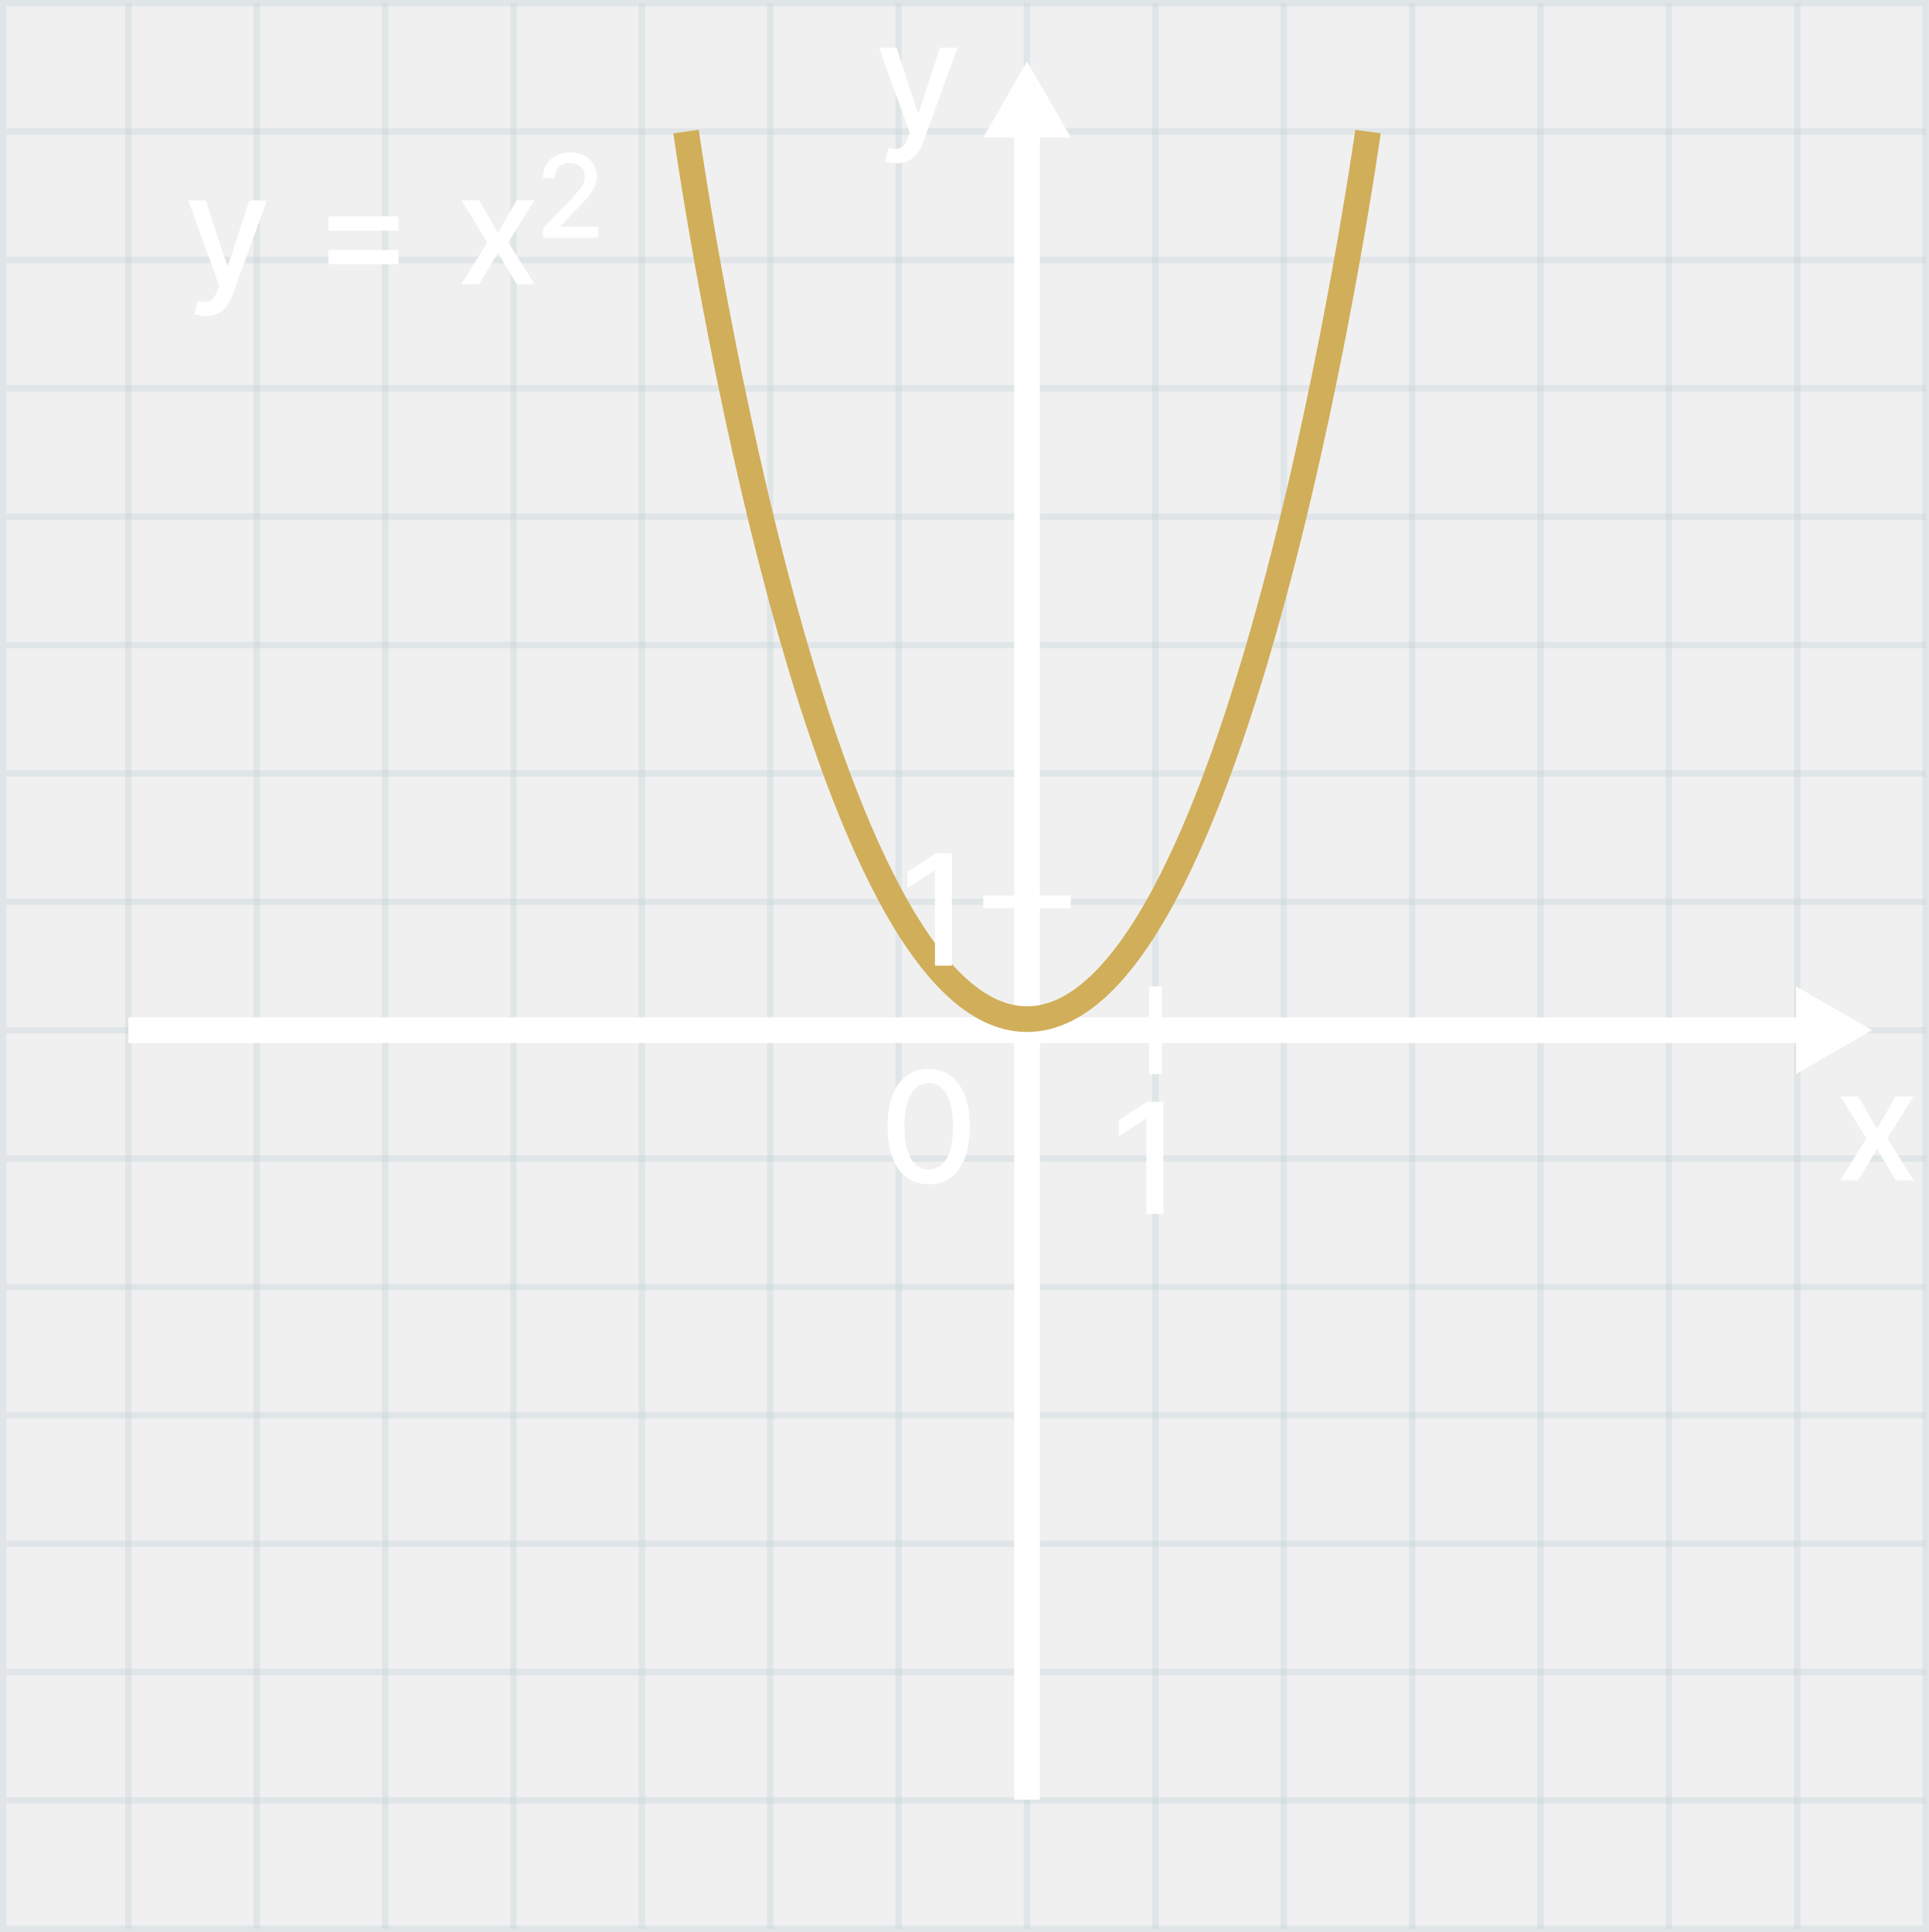
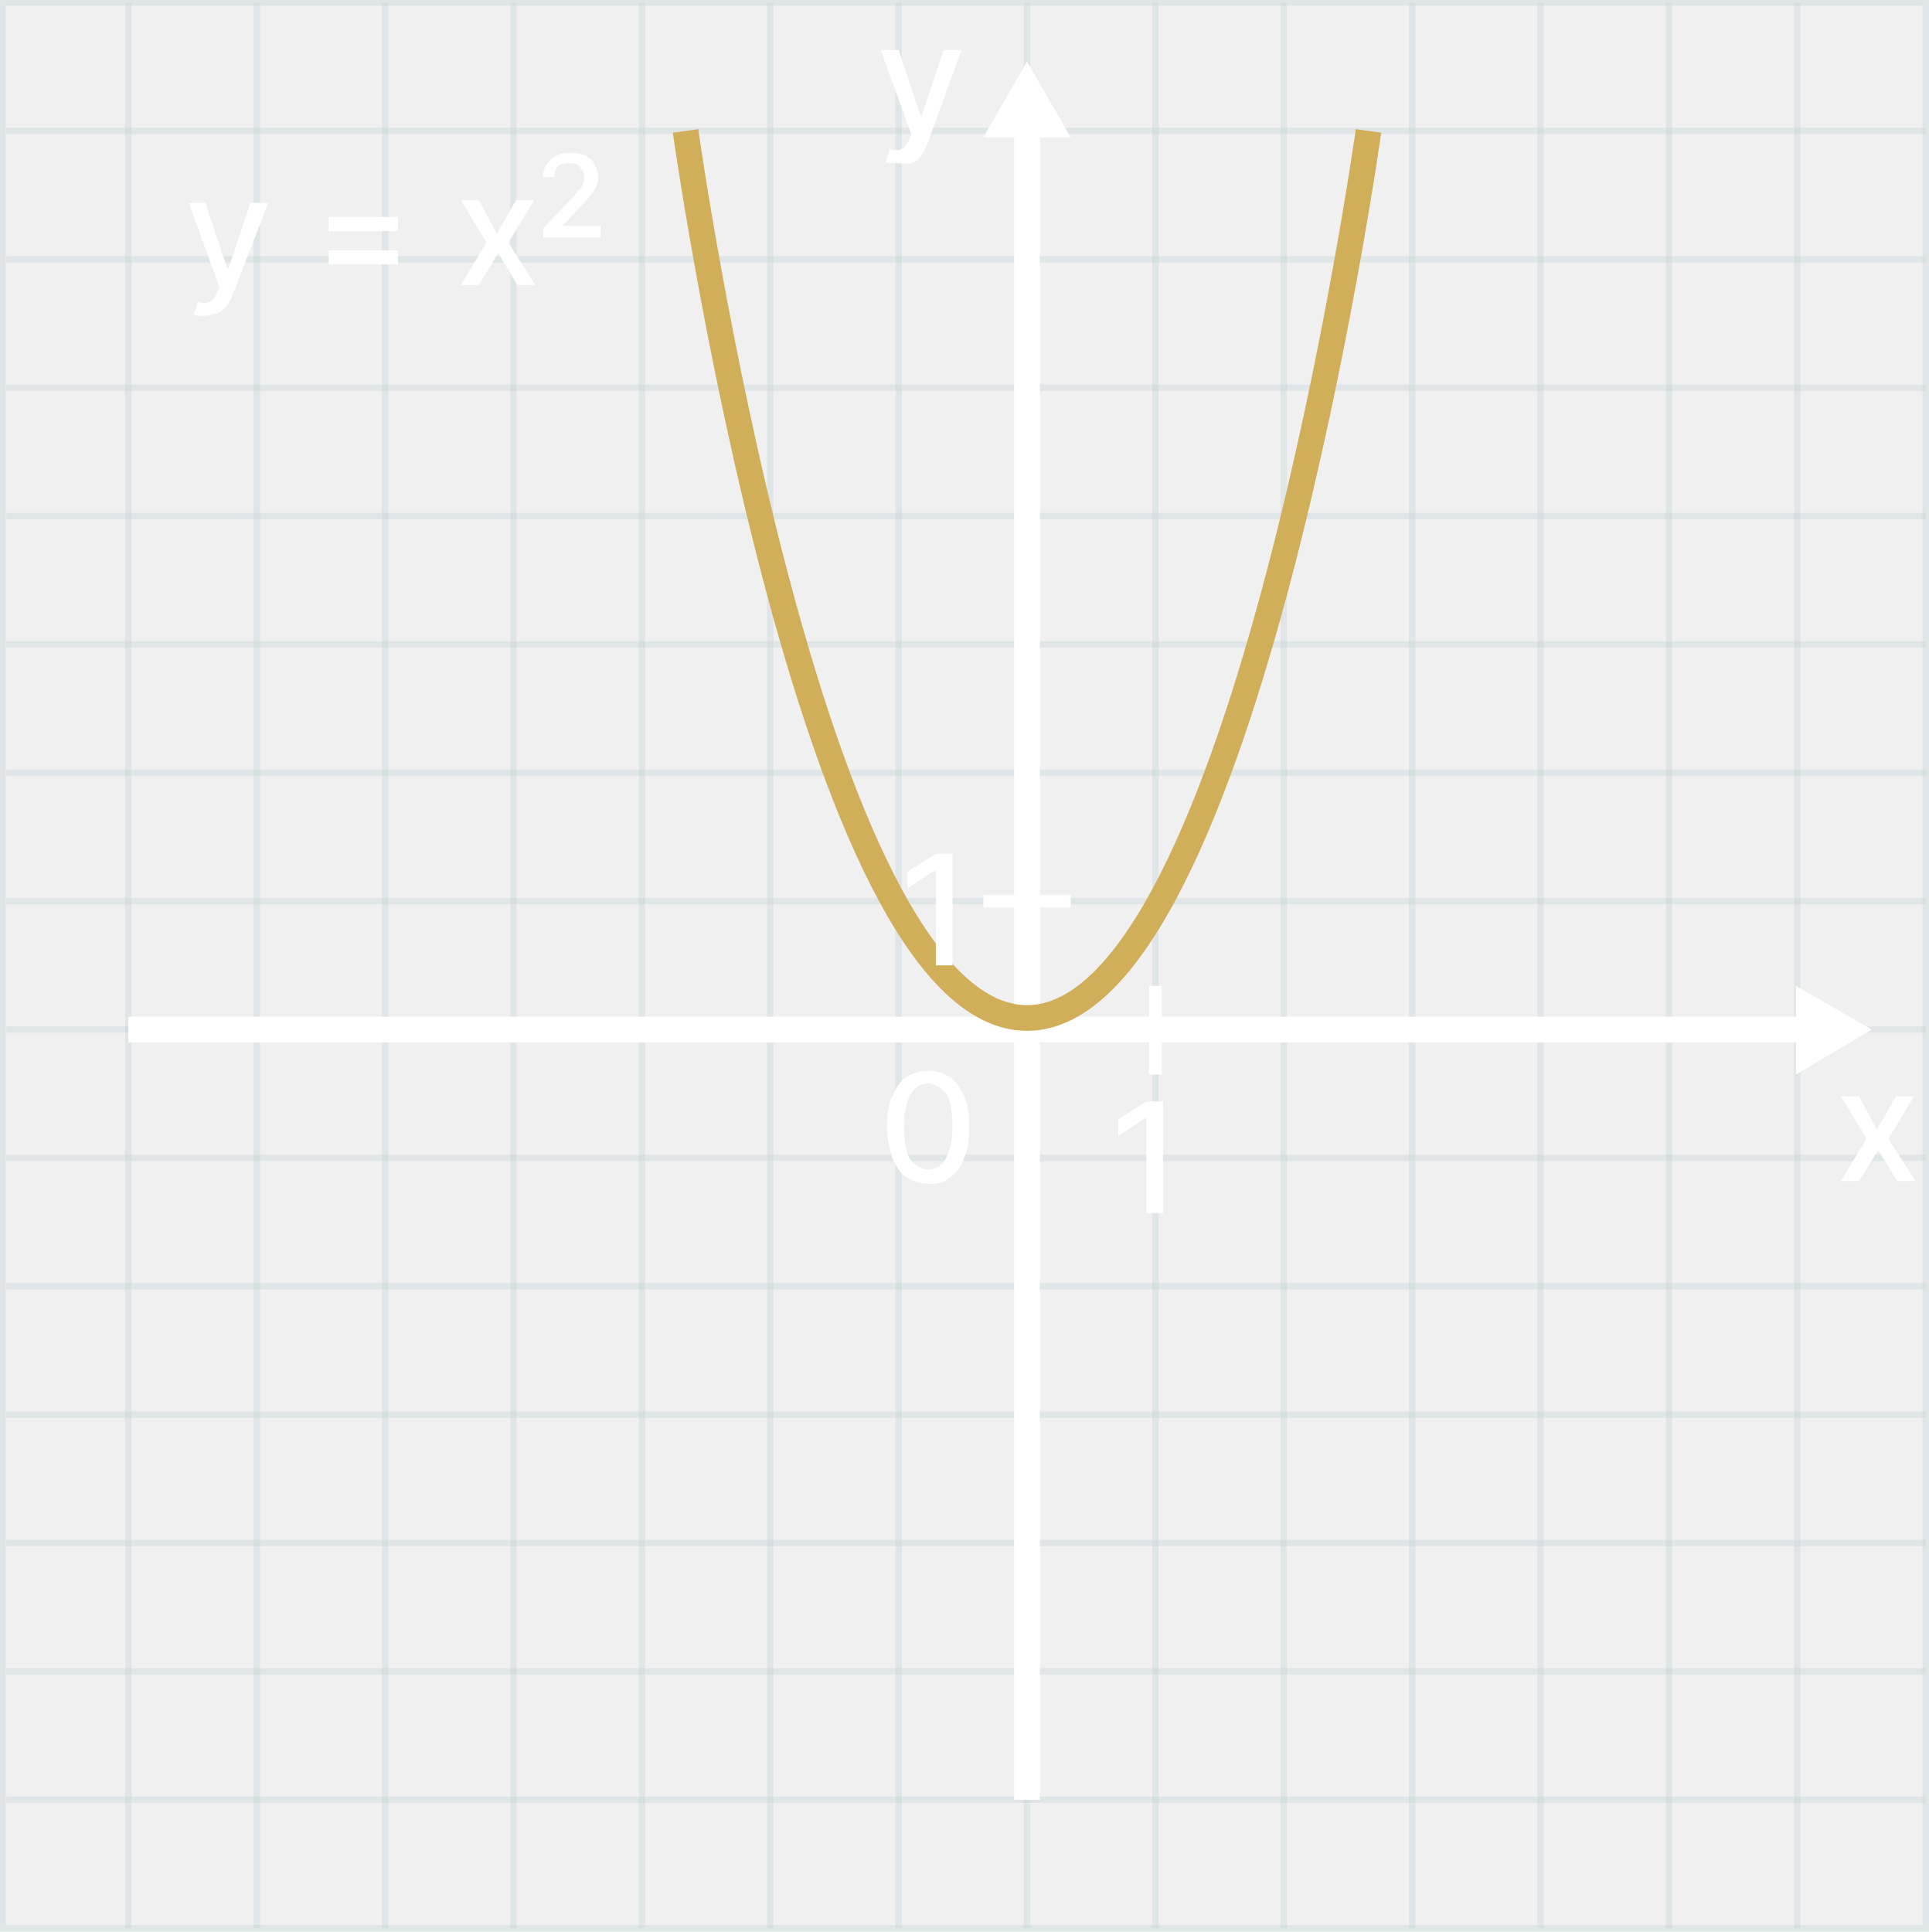
- <svg xmlns="http://www.w3.org/2000/svg" id="Layer_1" data-name="Layer 1" viewBox="0 0 150.25 150.5">
-   <defs>
-     <style>
-       .cls-1 {
-         isolation: isolate;
-         opacity: .3;
-         stroke: #bdccd4;
-         stroke-width: .5px;
-       }
- 
-       .cls-1, .cls-2, .cls-3, .cls-4 {
-         fill: none;
-         stroke-miterlimit: 10;
-       }
- 
-       .cls-5 {
-         fill: #fff;
-       }
- 
-       .cls-2, .cls-3 {
-         stroke: #fff;
-       }
- 
-       .cls-3, .cls-4 {
-         stroke-width: 2px;
-       }
- 
-       .cls-4 {
-         stroke: #d1ae59;
-       }
-     </style>
-   </defs>
-   <rect class="cls-1" x=".25" y=".25" width="149.75" height="150" />
-   <line class="cls-1" x1="70" y1=".25" x2="70" y2="150.25" />
-   <line class="cls-1" x1="60" y1=".25" x2="60" y2="150.25" />
-   <line class="cls-1" x1="50" y1=".25" x2="50" y2="150.25" />
-   <line class="cls-1" x1="40" y1=".25" x2="40" y2="150.25" />
-   <line class="cls-1" x1="30" y1=".25" x2="30" y2="150.25" />
-   <line class="cls-1" x1="20" y1=".25" x2="20" y2="150.25" />
-   <line class="cls-1" x1="10" y1=".25" x2="10" y2="150.25" />
-   <line class="cls-1" x1="150" y1="80.25" x2=".5" y2="80.25" />
-   <line class="cls-1" x1="150" y1="90.25" x2=".5" y2="90.25" />
-   <line class="cls-1" x1="150" y1="100.25" x2=".5" y2="100.25" />
-   <line class="cls-1" x1="150" y1="110.25" x2=".5" y2="110.25" />
-   <line class="cls-1" x1="150" y1="120.25" x2=".5" y2="120.25" />
-   <line class="cls-1" x1="150" y1="130.25" x2=".5" y2="130.25" />
-   <line class="cls-1" x1="150" y1="140.25" x2=".5" y2="140.25" />
-   <line class="cls-1" x1="150" y1="70.25" x2=".5" y2="70.25" />
-   <line class="cls-1" x1="150" y1="60.25" x2=".5" y2="60.25" />
-   <line class="cls-1" x1="150" y1="50.25" x2=".5" y2="50.25" />
-   <line class="cls-1" x1="150" y1="40.25" x2=".5" y2="40.25" />
-   <line class="cls-1" x1="150" y1="30.25" x2=".5" y2="30.25" />
-   <line class="cls-1" x1="150" y1="20.25" x2=".5" y2="20.25" />
-   <line class="cls-1" x1="150" y1="10.25" x2=".5" y2="10.25" />
-   <line class="cls-1" x1="80" y1=".25" x2="80" y2="150.25" />
-   <line class="cls-1" x1="90" y1=".25" x2="90" y2="150.25" />
-   <line class="cls-1" x1="100" y1=".25" x2="100" y2="150.25" />
-   <line class="cls-1" x1="110" y1=".25" x2="110" y2="150.25" />
-   <line class="cls-1" x1="120" y1=".25" x2="120" y2="150.25" />
-   <line class="cls-1" x1="130" y1=".25" x2="130" y2="150.25" />
-   <line class="cls-1" x1="140" y1=".25" x2="140" y2="150.25" />
-   <line class="cls-3" x1="80" y1="10.25" x2="80" y2="140.19" />
-   <line class="cls-3" x1="10" y1="80.25" x2="140" y2="80.25" />
-   <polygon class="cls-5" points="145.82 80.25 139.91 76.84 139.91 83.66 145.82 80.25" />
-   <polygon class="cls-5" points="80 4.79 76.59 10.71 83.41 10.71 80 4.79" />
-   <line class="cls-2" x1="90" y1="76.84" x2="90" y2="83.66" />
-   <line class="cls-2" x1="83.41" y1="70.25" x2="76.59" y2="70.25" />
-   <path class="cls-5" d="m90.62,85.83v8.73h-1.32v-7.41h-.05l-2.09,1.36v-1.26l2.18-1.42s1.28,0,1.28,0Z" />
-   <path class="cls-5" d="m144.76,85.41l1.44,2.55,1.46-2.55h1.39l-2.04,3.27,2.06,3.27h-1.39l-1.47-2.45-1.47,2.45h-1.4l2.04-3.27-2.01-3.27h1.4-.01Z" />
-   <path class="cls-5" d="m69.8,12.7c-.19,0-.36-.01-.52-.04-.16-.03-.27-.06-.35-.1l.31-1.04c.23.06.44.09.62.08.18,0,.34-.08.48-.2.14-.13.27-.34.37-.63l.16-.43-2.4-6.63h1.36l1.66,5.08h.07l1.66-5.08h1.37l-2.7,7.42c-.12.34-.28.63-.48.87s-.42.42-.69.54-.58.18-.93.18v-.02Z" />
-   <path class="cls-5" d="m72.35,92.25c-.67,0-1.25-.18-1.73-.53s-.84-.87-1.1-1.54c-.25-.67-.38-1.48-.38-2.43s.13-1.75.38-2.42.62-1.18,1.1-1.53c.48-.35,1.05-.53,1.72-.53s1.24.18,1.72.53.84.87,1.1,1.53.38,1.48.38,2.42-.13,1.76-.38,2.44c-.25.67-.62,1.18-1.1,1.54-.48.35-1.05.53-1.72.53h.01Zm0-1.14c.59,0,1.05-.29,1.39-.87.33-.58.5-1.41.5-2.5,0-.72-.08-1.34-.23-1.84s-.37-.88-.65-1.14-.62-.39-1.01-.39c-.59,0-1.05.29-1.39.87-.33.58-.5,1.41-.51,2.5,0,.73.08,1.34.23,1.84s.37.88.65,1.14.62.39,1.01.39h.01Z" />
-   <path class="cls-4" d="m53.44,10.25s9.7,69.14,26.56,69.14S106.56,10.25,106.56,10.25" />
-   <path class="cls-5" d="m74.15,66.49v8.73h-1.32v-7.41h-.05l-2.09,1.36v-1.26l2.18-1.42h1.28Z" />
+ <svg xmlns="http://www.w3.org/2000/svg" version="1.1" id="Layer_1" x="0px" y="0px" viewBox="0 0 150.2 150.5" style="enable-background:new 0 0 150.2 150.5;" xml:space="preserve">
+   <style type="text/css">
+ 	.st0{opacity:0.3;fill:none;stroke:#BDCCD4;stroke-width:0.5;stroke-miterlimit:10;enable-background:new    ;}
+ 	.st1{fill:none;stroke:#FFFFFF;stroke-width:2;stroke-miterlimit:10;}
+ 	.st2{fill:#FFFFFF;}
+ 	.st3{fill:none;stroke:#FFFFFF;stroke-miterlimit:10;}
+ 	.st4{fill:none;stroke:#D1AE59;stroke-width:2;stroke-miterlimit:10;}
+ </style>
+   <rect x="0.2" y="0.2" class="st0" width="149.8" height="150" />
+   <line class="st0" x1="70" y1="0.2" x2="70" y2="150.2" />
+   <line class="st0" x1="60" y1="0.2" x2="60" y2="150.2" />
+   <line class="st0" x1="50" y1="0.2" x2="50" y2="150.2" />
+   <line class="st0" x1="40" y1="0.2" x2="40" y2="150.2" />
+   <line class="st0" x1="30" y1="0.2" x2="30" y2="150.2" />
+   <line class="st0" x1="20" y1="0.2" x2="20" y2="150.2" />
+   <line class="st0" x1="10" y1="0.2" x2="10" y2="150.2" />
+   <line class="st0" x1="150" y1="80.2" x2="0.5" y2="80.2" />
+   <line class="st0" x1="150" y1="90.2" x2="0.5" y2="90.2" />
+   <line class="st0" x1="150" y1="100.2" x2="0.5" y2="100.2" />
+   <line class="st0" x1="150" y1="110.2" x2="0.5" y2="110.2" />
+   <line class="st0" x1="150" y1="120.2" x2="0.5" y2="120.2" />
+   <line class="st0" x1="150" y1="130.2" x2="0.5" y2="130.2" />
+   <line class="st0" x1="150" y1="140.2" x2="0.5" y2="140.2" />
+   <line class="st0" x1="150" y1="70.2" x2="0.5" y2="70.2" />
+   <line class="st0" x1="150" y1="60.2" x2="0.5" y2="60.2" />
+   <line class="st0" x1="150" y1="50.2" x2="0.5" y2="50.2" />
+   <line class="st0" x1="150" y1="40.2" x2="0.5" y2="40.2" />
+   <line class="st0" x1="150" y1="30.2" x2="0.5" y2="30.2" />
+   <line class="st0" x1="150" y1="20.2" x2="0.5" y2="20.2" />
+   <line class="st0" x1="150" y1="10.2" x2="0.5" y2="10.2" />
+   <line class="st0" x1="80" y1="0.2" x2="80" y2="150.2" />
+   <line class="st0" x1="90" y1="0.2" x2="90" y2="150.2" />
+   <line class="st0" x1="100" y1="0.2" x2="100" y2="150.2" />
+   <line class="st0" x1="110" y1="0.2" x2="110" y2="150.2" />
+   <line class="st0" x1="120" y1="0.2" x2="120" y2="150.2" />
+   <line class="st0" x1="130" y1="0.2" x2="130" y2="150.2" />
+   <line class="st0" x1="140" y1="0.2" x2="140" y2="150.2" />
+   <line class="st1" x1="80" y1="10.2" x2="80" y2="140.2" />
+   <line class="st1" x1="10" y1="80.2" x2="140" y2="80.2" />
+   <polygon class="st2" points="145.8,80.2 139.9,76.8 139.9,83.7 " />
+   <polygon class="st2" points="80,4.8 76.6,10.7 83.4,10.7 " />
+   <line class="st3" x1="90" y1="76.8" x2="90" y2="83.7" />
+   <line class="st3" x1="83.4" y1="70.2" x2="76.6" y2="70.2" />
+   <path class="st2" d="M90.6,85.8v8.7h-1.3v-7.4h-0.1l-2.1,1.4v-1.3l2.2-1.4C89.3,85.8,90.6,85.8,90.6,85.8z" />
+   <path class="st2" d="M144.8,85.4l1.4,2.6l1.5-2.6h1.4l-2,3.3l2.1,3.3h-1.4l-1.5-2.4l-1.5,2.4h-1.4l2-3.3l-2-3.3H144.8L144.8,85.4  L144.8,85.4z" />
+   <path class="st2" d="M69.8,12.7c-0.2,0-0.4,0-0.5,0c-0.2,0-0.3-0.1-0.3-0.1l0.3-1c0.2,0.1,0.4,0.1,0.6,0.1c0.2,0,0.3-0.1,0.5-0.2  c0.1-0.1,0.3-0.3,0.4-0.6l0.2-0.4l-2.4-6.6h1.4l1.7,5.1h0.1l1.7-5.1h1.4l-2.7,7.4c-0.1,0.3-0.3,0.6-0.5,0.9s-0.4,0.4-0.7,0.5  S70.1,12.7,69.8,12.7L69.8,12.7L69.8,12.7z" />
+   <path class="st2" d="M72.3,92.2c-0.7,0-1.2-0.2-1.7-0.5s-0.8-0.9-1.1-1.5c-0.2-0.7-0.4-1.5-0.4-2.4s0.1-1.8,0.4-2.4s0.6-1.2,1.1-1.5  c0.5-0.3,1.1-0.5,1.7-0.5s1.2,0.2,1.7,0.5s0.8,0.9,1.1,1.5s0.4,1.5,0.4,2.4s-0.1,1.8-0.4,2.4c-0.2,0.7-0.6,1.2-1.1,1.5  C73.6,92.1,73,92.3,72.3,92.2L72.3,92.2L72.3,92.2z M72.3,91.1c0.6,0,1.1-0.3,1.4-0.9c0.3-0.6,0.5-1.4,0.5-2.5  c0-0.7-0.1-1.3-0.2-1.8s-0.4-0.9-0.7-1.1s-0.6-0.4-1-0.4c-0.6,0-1.1,0.3-1.4,0.9c-0.3,0.6-0.5,1.4-0.5,2.5c0,0.7,0.1,1.3,0.2,1.8  s0.4,0.9,0.7,1.1S71.9,91.1,72.3,91.1L72.3,91.1z" />
+   <path class="st4" d="M53.4,10.2c0,0,9.7,69.1,26.6,69.1s26.6-69.1,26.6-69.1" />
+   <path class="st2" d="M74.2,66.5v8.7h-1.3v-7.4h-0.1l-2.1,1.4v-1.3l2.2-1.4H74.2z" />
  <g>
-     <path class="cls-5" d="m16,24.61c-.19,0-.36-.01-.52-.04-.16-.03-.27-.06-.35-.1l.31-1.04c.23.06.44.09.62.08.18,0,.34-.08.48-.2s.27-.34.37-.63l.16-.43-2.4-6.63h1.36l1.66,5.08h.07l1.66-5.08h1.37l-2.7,7.42c-.12.34-.28.63-.48.87-.19.24-.42.42-.69.53s-.58.18-.93.18h.01Z" />
-     <path class="cls-5" d="m25.58,17.97v-1.12h5.46v1.12h-5.46Zm0,2.62v-1.12h5.46v1.12h-5.46Z" />
-     <path class="cls-5" d="m37.34,15.61l1.44,2.55,1.46-2.55h1.39l-2.04,3.27,2.06,3.27h-1.39l-1.47-2.45-1.47,2.45h-1.4l2.04-3.27-2.01-3.27h1.4,0Z" />
+     <path class="st2" d="M16,24.6c-0.2,0-0.4,0-0.5,0c-0.2,0-0.3-0.1-0.4-0.1l0.3-1c0.2,0.1,0.4,0.1,0.6,0.1c0.2,0,0.3-0.1,0.5-0.2   s0.3-0.3,0.4-0.6l0.2-0.4l-2.4-6.6H16l1.7,5.1h0.1l1.7-5.1h1.4L18.1,23c-0.1,0.3-0.3,0.6-0.5,0.9c-0.2,0.2-0.4,0.4-0.7,0.5   S16.3,24.6,16,24.6L16,24.6L16,24.6z" />
+     <path class="st2" d="M25.6,18v-1.1H31V18C31,18,25.6,18,25.6,18z M25.6,20.6v-1.1H31v1.1C31,20.6,25.6,20.6,25.6,20.6z" />
+     <path class="st2" d="M37.3,15.6l1.4,2.6l1.5-2.6h1.4l-2,3.3l2.1,3.3h-1.4l-1.5-2.5l-1.5,2.5h-1.4l2-3.3l-2-3.3L37.3,15.6L37.3,15.6   L37.3,15.6z" />
  </g>
-   <path class="cls-5" d="m42.29,18.51v-.72l2.21-2.29c.24-.25.43-.47.59-.66.15-.19.27-.37.35-.54.08-.17.11-.35.11-.54,0-.22-.05-.41-.15-.56-.1-.16-.24-.28-.42-.37-.18-.09-.38-.13-.6-.13s-.44.05-.61.14c-.17.1-.31.23-.4.41s-.14.38-.14.61h-.94c0-.4.09-.75.27-1.04.18-.3.43-.53.75-.7s.68-.25,1.09-.25.77.08,1.09.24c.31.16.56.38.74.67.18.28.27.6.27.95,0,.24-.05.48-.14.71-.09.23-.25.49-.47.78-.22.28-.53.63-.93,1.03l-1.3,1.36v.05h2.95v.85h-4.32Z" />
+   <path class="st2" d="M42.3,18.5v-0.7l2.2-2.3c0.2-0.2,0.4-0.5,0.6-0.7c0.2-0.2,0.3-0.4,0.3-0.5c0.1-0.2,0.1-0.4,0.1-0.5  c0-0.2,0-0.4-0.2-0.6c-0.1-0.2-0.2-0.3-0.4-0.4c-0.2-0.1-0.4-0.1-0.6-0.1s-0.4,0.1-0.6,0.1c-0.2,0.1-0.3,0.2-0.4,0.4  s-0.1,0.4-0.1,0.6h-0.9c0-0.4,0.1-0.8,0.3-1c0.2-0.3,0.4-0.5,0.8-0.7s0.7-0.2,1.1-0.2s0.8,0.1,1.1,0.2c0.3,0.2,0.6,0.4,0.7,0.7  c0.2,0.3,0.3,0.6,0.3,0.9c0,0.2,0,0.5-0.1,0.7c-0.1,0.2-0.2,0.5-0.5,0.8c-0.2,0.3-0.5,0.6-0.9,1l-1.3,1.4v0h3v0.9  C46.6,18.5,42.3,18.5,42.3,18.5z" />
</svg>
